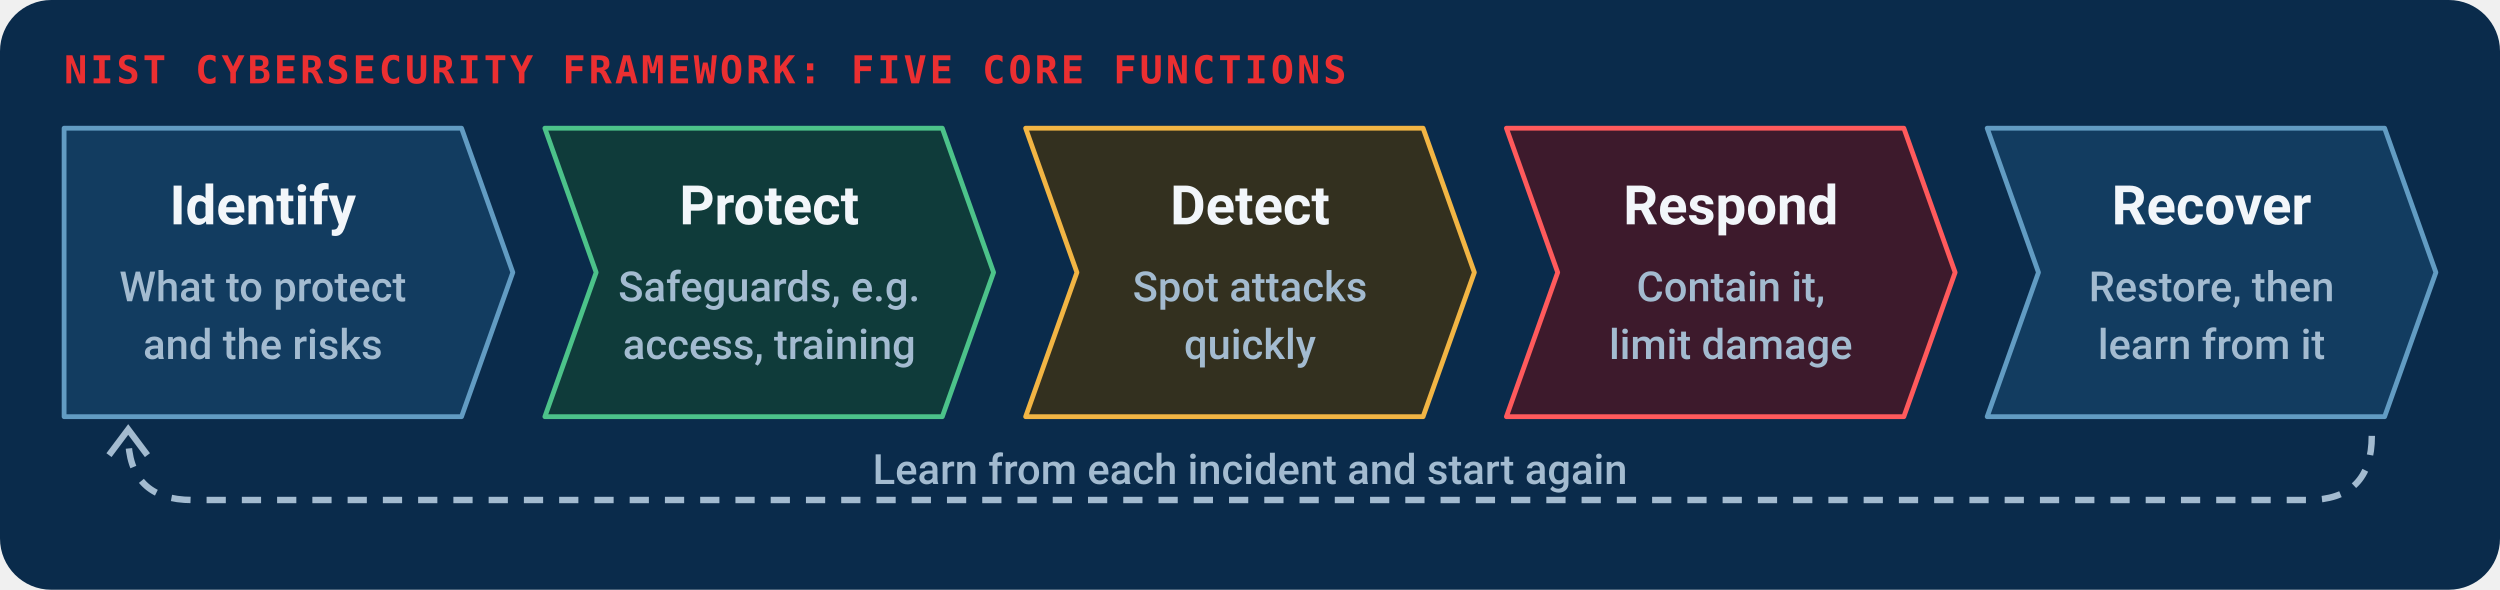
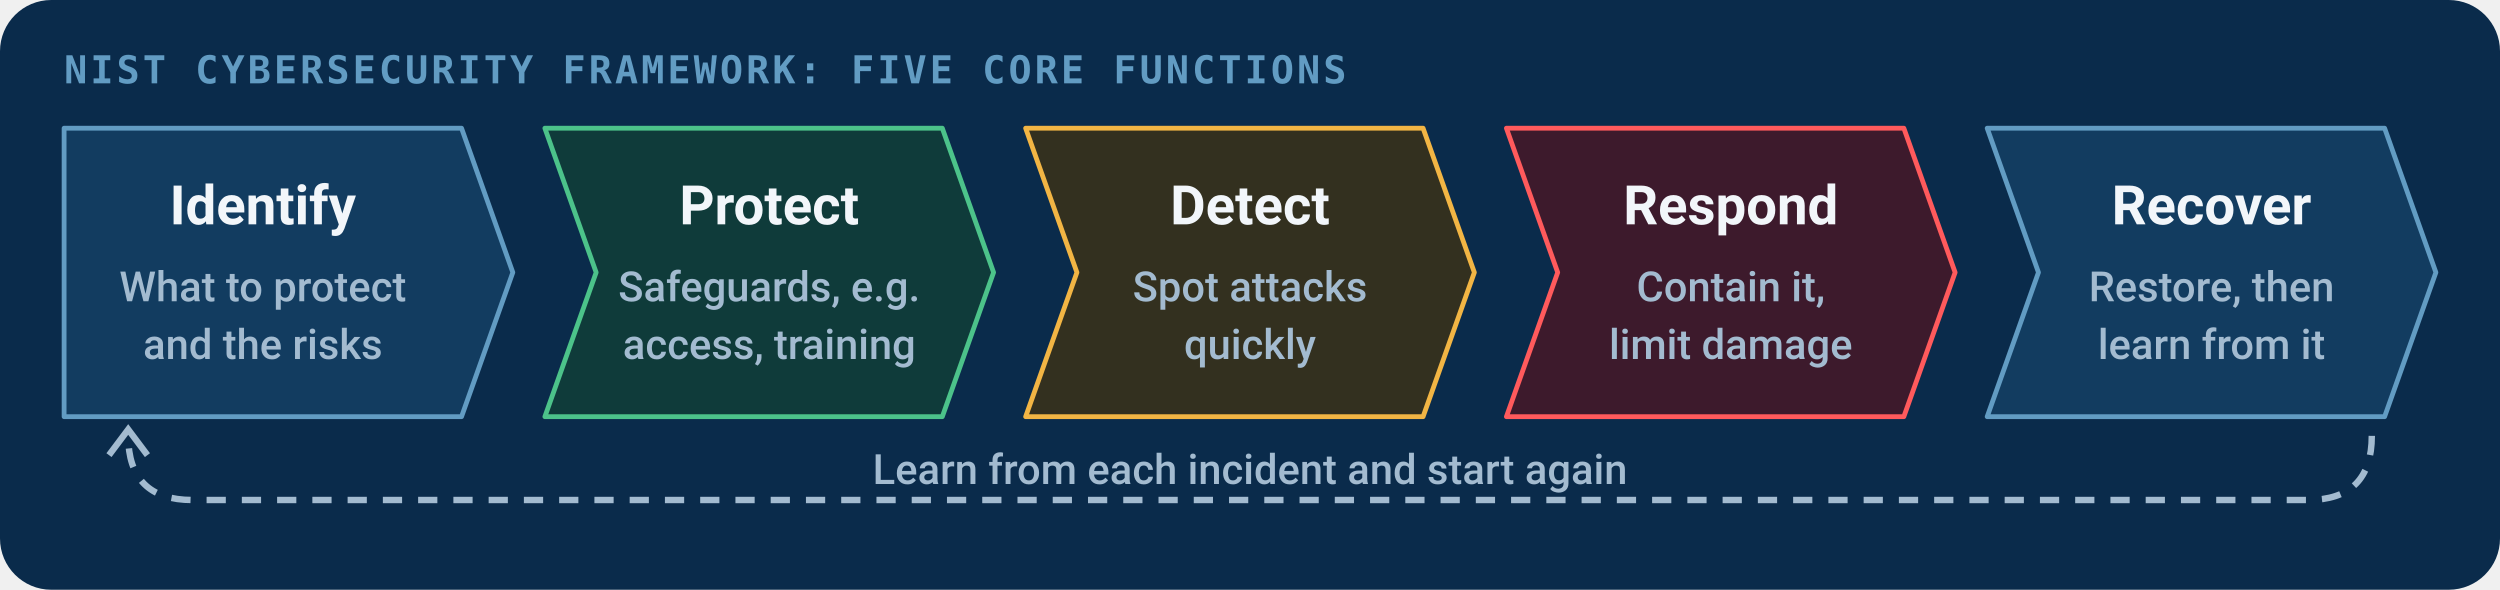
<svg xmlns="http://www.w3.org/2000/svg" viewBox="0 0 780 184" width="780" height="184" role="img" aria-labelledby="t d">
  <style>
.bg{fill:#0a2b4b}
.t{font:600 15px system-ui,-apple-system,'Segoe UI',Roboto,sans-serif;fill:#f2f6fa}
.tb{font:700 17px system-ui,-apple-system,'Segoe UI',Roboto,sans-serif;fill:#f2f6fa}
.s{font:500 13px system-ui,-apple-system,'Segoe UI',Roboto,sans-serif;fill:#a3bbd0}
.m{font:600 13px ui-monospace,Menlo,Consolas,monospace;fill:#f2f6fa}
- .h{font:700 12px ui-monospace,Menlo,Consolas,monospace;fill:#eb2f31;letter-spacing:.08em}
+ .h{font:700 12px ui-monospace,Menlo,Consolas,monospace;fill:#629cc3;letter-spacing:.08em}
.w{fill:#ffffff}
.box{fill:#0f3557;stroke:#2c5a80;stroke-width:1.5}
.acc{fill:#123c60;stroke:#629cc3;stroke-width:1.5}
.bad{fill:#3d1a2c;stroke:#ff5a5c;stroke-width:1.5}
.good{fill:#0f3b3a;stroke:#4cc38a;stroke-width:1.5}
.amb{fill:#33301f;stroke:#f2b544;stroke-width:1.5}
.dim{fill:#0c3052;stroke:#24496b;stroke-width:1.5}
- .solid-acc{fill:#629cc3}.solid-bad{fill:#eb2f31}.solid-good{fill:#2f9a5f}.solid-amb{fill:#c98f22}.solid-ink{fill:#f2f6fa}
+ .solid-acc{fill:#629cc3}.solid-bad{fill:#3f7aa3}.solid-good{fill:#2f9a5f}.solid-amb{fill:#c98f22}.solid-ink{fill:#f2f6fa}
.ln{stroke:#a3bbd0;stroke-width:2;fill:none}
.ln-acc{stroke:#629cc3;stroke-width:2.2;fill:none}
.ln-bad{stroke:#ff5a5c;stroke-width:2.2;fill:none}
.ln-good{stroke:#4cc38a;stroke-width:2.2;fill:none}
.dash{stroke-dasharray:6 5}
.tx-acc{fill:#629cc3}.tx-bad{fill:#ff5a5c}.tx-good{fill:#4cc38a}.tx-amb{fill:#f2b544}
.ic{fill:none;stroke:#f2f6fa;stroke-width:2;stroke-linecap:round;stroke-linejoin:round}
.ic-bad{fill:none;stroke:#ff5a5c;stroke-width:2;stroke-linecap:round;stroke-linejoin:round}
.ic-acc{fill:none;stroke:#629cc3;stroke-width:2;stroke-linecap:round;stroke-linejoin:round}
.mk-ln{fill:#a3bbd0}.mk-acc{fill:#629cc3}.mk-bad{fill:#ff5a5c}.mk-good{fill:#4cc38a}
</style>
  <defs>
    <marker id="a-ln" viewBox="0 0 10 10" refX="9" refY="5" markerWidth="7" markerHeight="7" orient="auto-start-reverse">
      <path d="M0 0 10 5 0 10z" class="mk-ln" />
    </marker>
    <marker id="a-acc" viewBox="0 0 10 10" refX="9" refY="5" markerWidth="7" markerHeight="7" orient="auto-start-reverse">
      <path d="M0 0 10 5 0 10z" class="mk-acc" />
    </marker>
    <marker id="a-bad" viewBox="0 0 10 10" refX="9" refY="5" markerWidth="7" markerHeight="7" orient="auto-start-reverse">
      <path d="M0 0 10 5 0 10z" class="mk-bad" />
    </marker>
    <marker id="a-good" viewBox="0 0 10 10" refX="9" refY="5" markerWidth="7" markerHeight="7" orient="auto-start-reverse">
      <path d="M0 0 10 5 0 10z" class="mk-good" />
    </marker>
  </defs>
  <rect class="bg" width="780" height="184" rx="16" />
  <text x="20" y="26" class="h" text-anchor="start">NIST CYBERSECURITY FRAMEWORK: FIVE CORE FUNCTIONS</text>
  <polygon points="20.0,40 144.0,40 160.0,85 144.0,130 20.0,130" class="acc" stroke-linejoin="round" />
  <text x="82.0" y="70" class="tb" text-anchor="middle">Identify</text>
  <text x="82.0" y="94" class="s" text-anchor="middle">What to protect</text>
  <text x="82.0" y="112" class="s" text-anchor="middle">and the risks</text>
  <polygon points="170.0,40 294.0,40 310.0,85 294.0,130 170.0,130 186.0,85" class="good" stroke-linejoin="round" />
  <text x="240.0" y="70" class="tb" text-anchor="middle">Protect</text>
  <text x="240.0" y="94" class="s" text-anchor="middle">Safeguards, e.g.</text>
  <text x="240.0" y="112" class="s" text-anchor="middle">access, training</text>
  <polygon points="320.0,40 444.0,40 460.0,85 444.0,130 320.0,130 336.0,85" class="amb" stroke-linejoin="round" />
  <text x="390.0" y="70" class="tb" text-anchor="middle">Detect</text>
  <text x="390.0" y="94" class="s" text-anchor="middle">Spot attacks</text>
  <text x="390.0" y="112" class="s" text-anchor="middle">quickly</text>
  <polygon points="470.0,40 594.0,40 610.0,85 594.0,130 470.0,130 486.0,85" class="bad" stroke-linejoin="round" />
  <text x="540.0" y="70" class="tb" text-anchor="middle">Respond</text>
  <text x="540.0" y="94" class="s" text-anchor="middle">Contain it,</text>
  <text x="540.0" y="112" class="s" text-anchor="middle">limit damage</text>
  <polygon points="620.0,40 744.0,40 760.0,85 744.0,130 620.0,130 636.0,85" class="acc" stroke-linejoin="round" />
  <text x="690.0" y="70" class="tb" text-anchor="middle">Recover</text>
  <text x="690.0" y="94" class="s" text-anchor="middle">Restore, then</text>
  <text x="690.0" y="112" class="s" text-anchor="middle">learn from it</text>
  <path d="M740 136 q0 20 -20 20 H60 q-20 0 -20 -20" class="ln dash" />
  <path d="M34 142 l6 -8 l6 8" class="ln" />
  <text x="390.0" y="151" class="s" text-anchor="middle">Learn from each incident and start again</text>
</svg>
